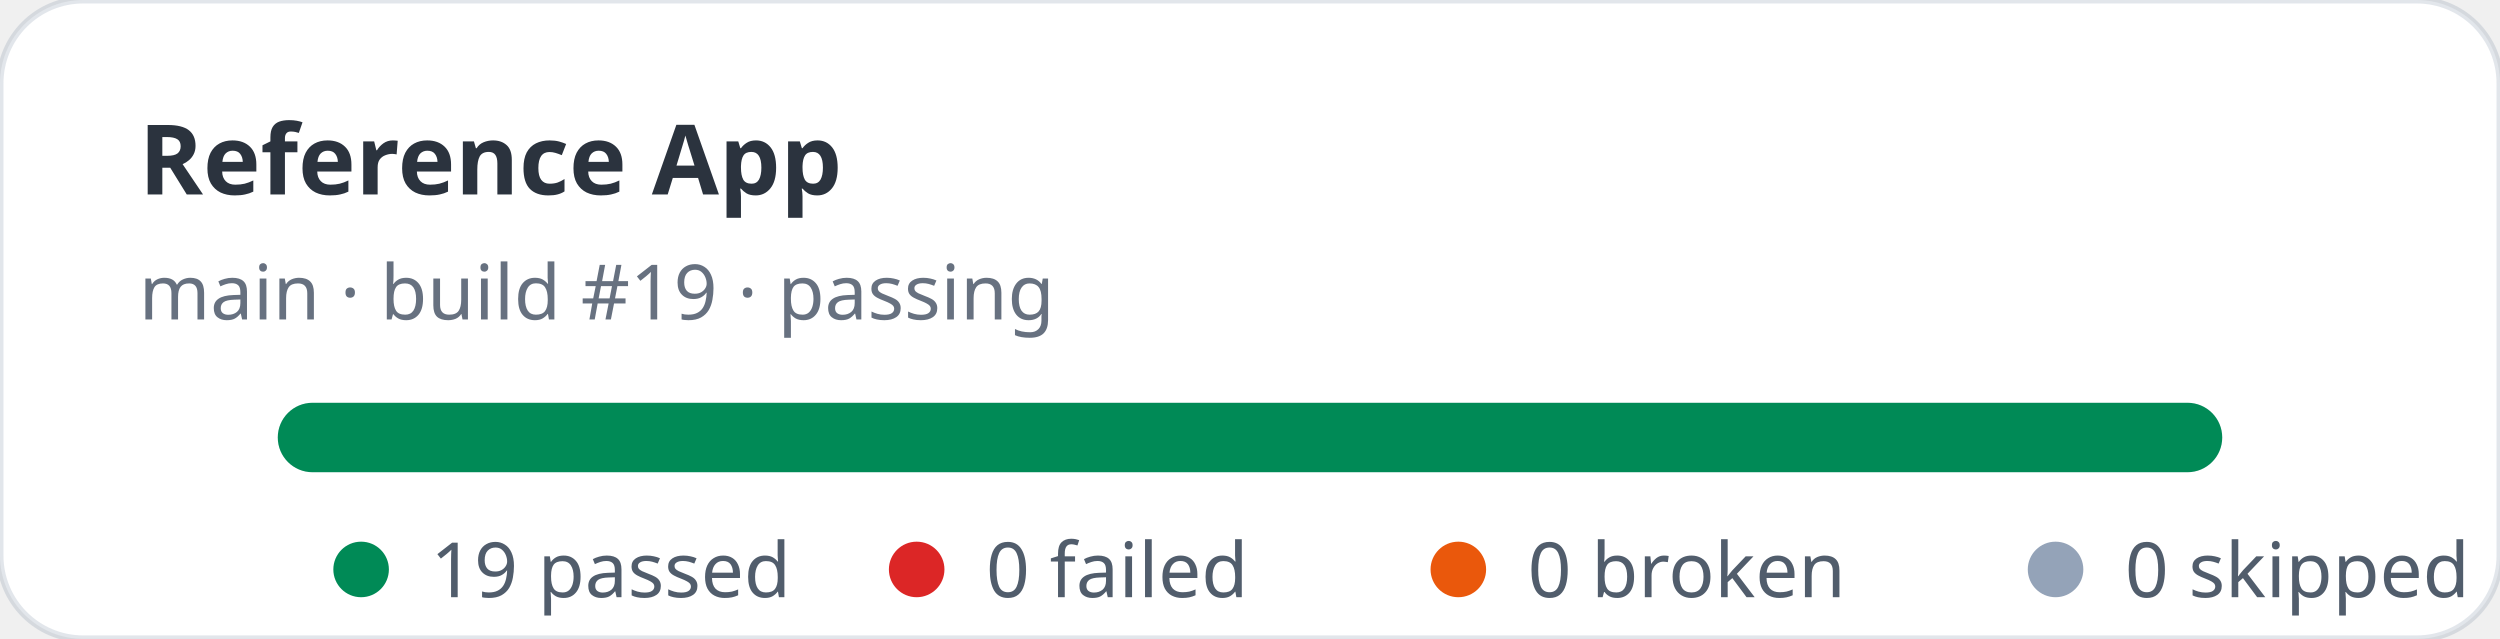
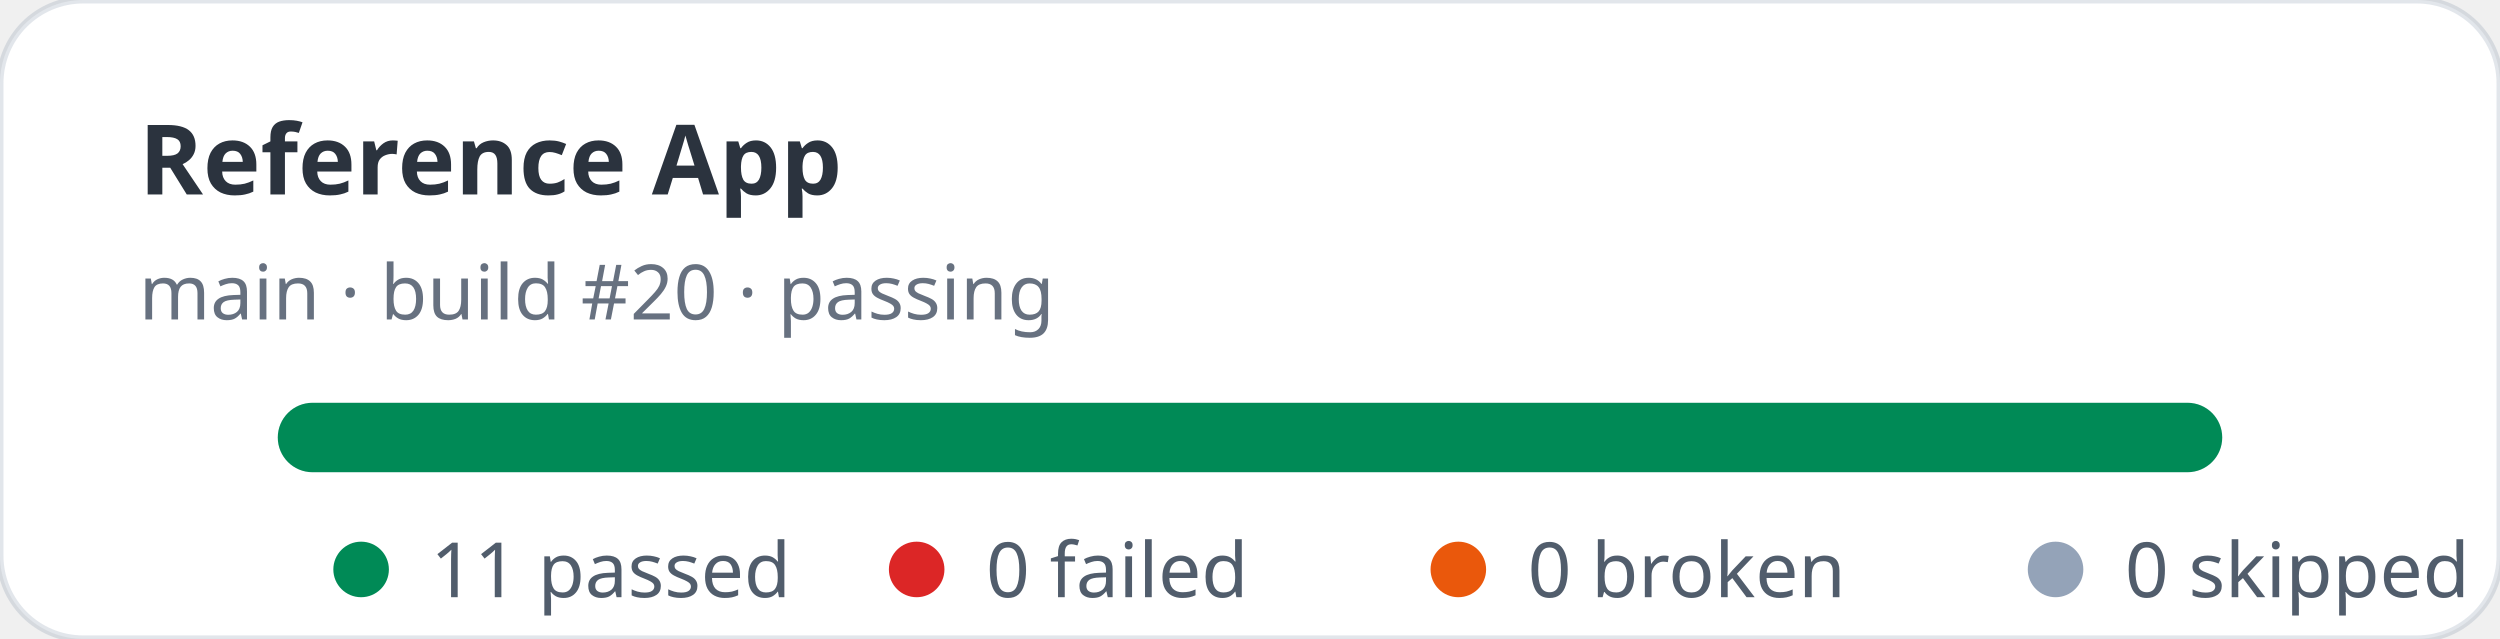
- <svg xmlns="http://www.w3.org/2000/svg" width="360" height="92" viewBox="0 0 360 92" role="img" aria-label="Reference App stats: 19 passed, 0 failed">
+ <svg xmlns="http://www.w3.org/2000/svg" width="360" height="92" viewBox="0 0 360 92" role="img" aria-label="Reference App stats: 11 passed, 0 failed">
  <rect width="360" height="92" rx="12" fill="#ffffff" stroke="rgba(11,48,86,0.12)" />
  <text x="20" y="28" fill="rgba(1,10,24,0.83)" font-family="ui-sans-serif,system-ui,sans-serif" font-size="14" font-weight="700">Reference App</text>
-   <text x="20" y="46" fill="rgba(2,19,44,0.6)" font-family="ui-sans-serif,system-ui,sans-serif" font-size="11">main · build #19 · passing</text>
+   <text x="20" y="46" fill="rgba(2,19,44,0.6)" font-family="ui-sans-serif,system-ui,sans-serif" font-size="11">main · build #20 · passing</text>
  <rect x="40" y="58" width="280" height="10" rx="5" fill="#e2e8f0" />
  <rect x="40" y="58" width="280" height="10" rx="5" fill="#008a56" />
  <g font-family="ui-sans-serif,system-ui,sans-serif" font-size="11" fill="rgba(1,18,40,0.68)">
    <circle cx="52" cy="82" r="4" fill="#008a56" />
-     <text x="62" y="86">19 passed</text>
+     <text x="62" y="86">11 passed</text>
    <circle cx="132" cy="82" r="4" fill="#dc2626" />
    <text x="142" y="86">0 failed</text>
    <circle cx="210" cy="82" r="4" fill="#ea580c" />
    <text x="220" y="86">0 broken</text>
    <circle cx="296" cy="82" r="4" fill="#94a3b8" />
    <text x="306" y="86">0 skipped</text>
  </g>
</svg>
